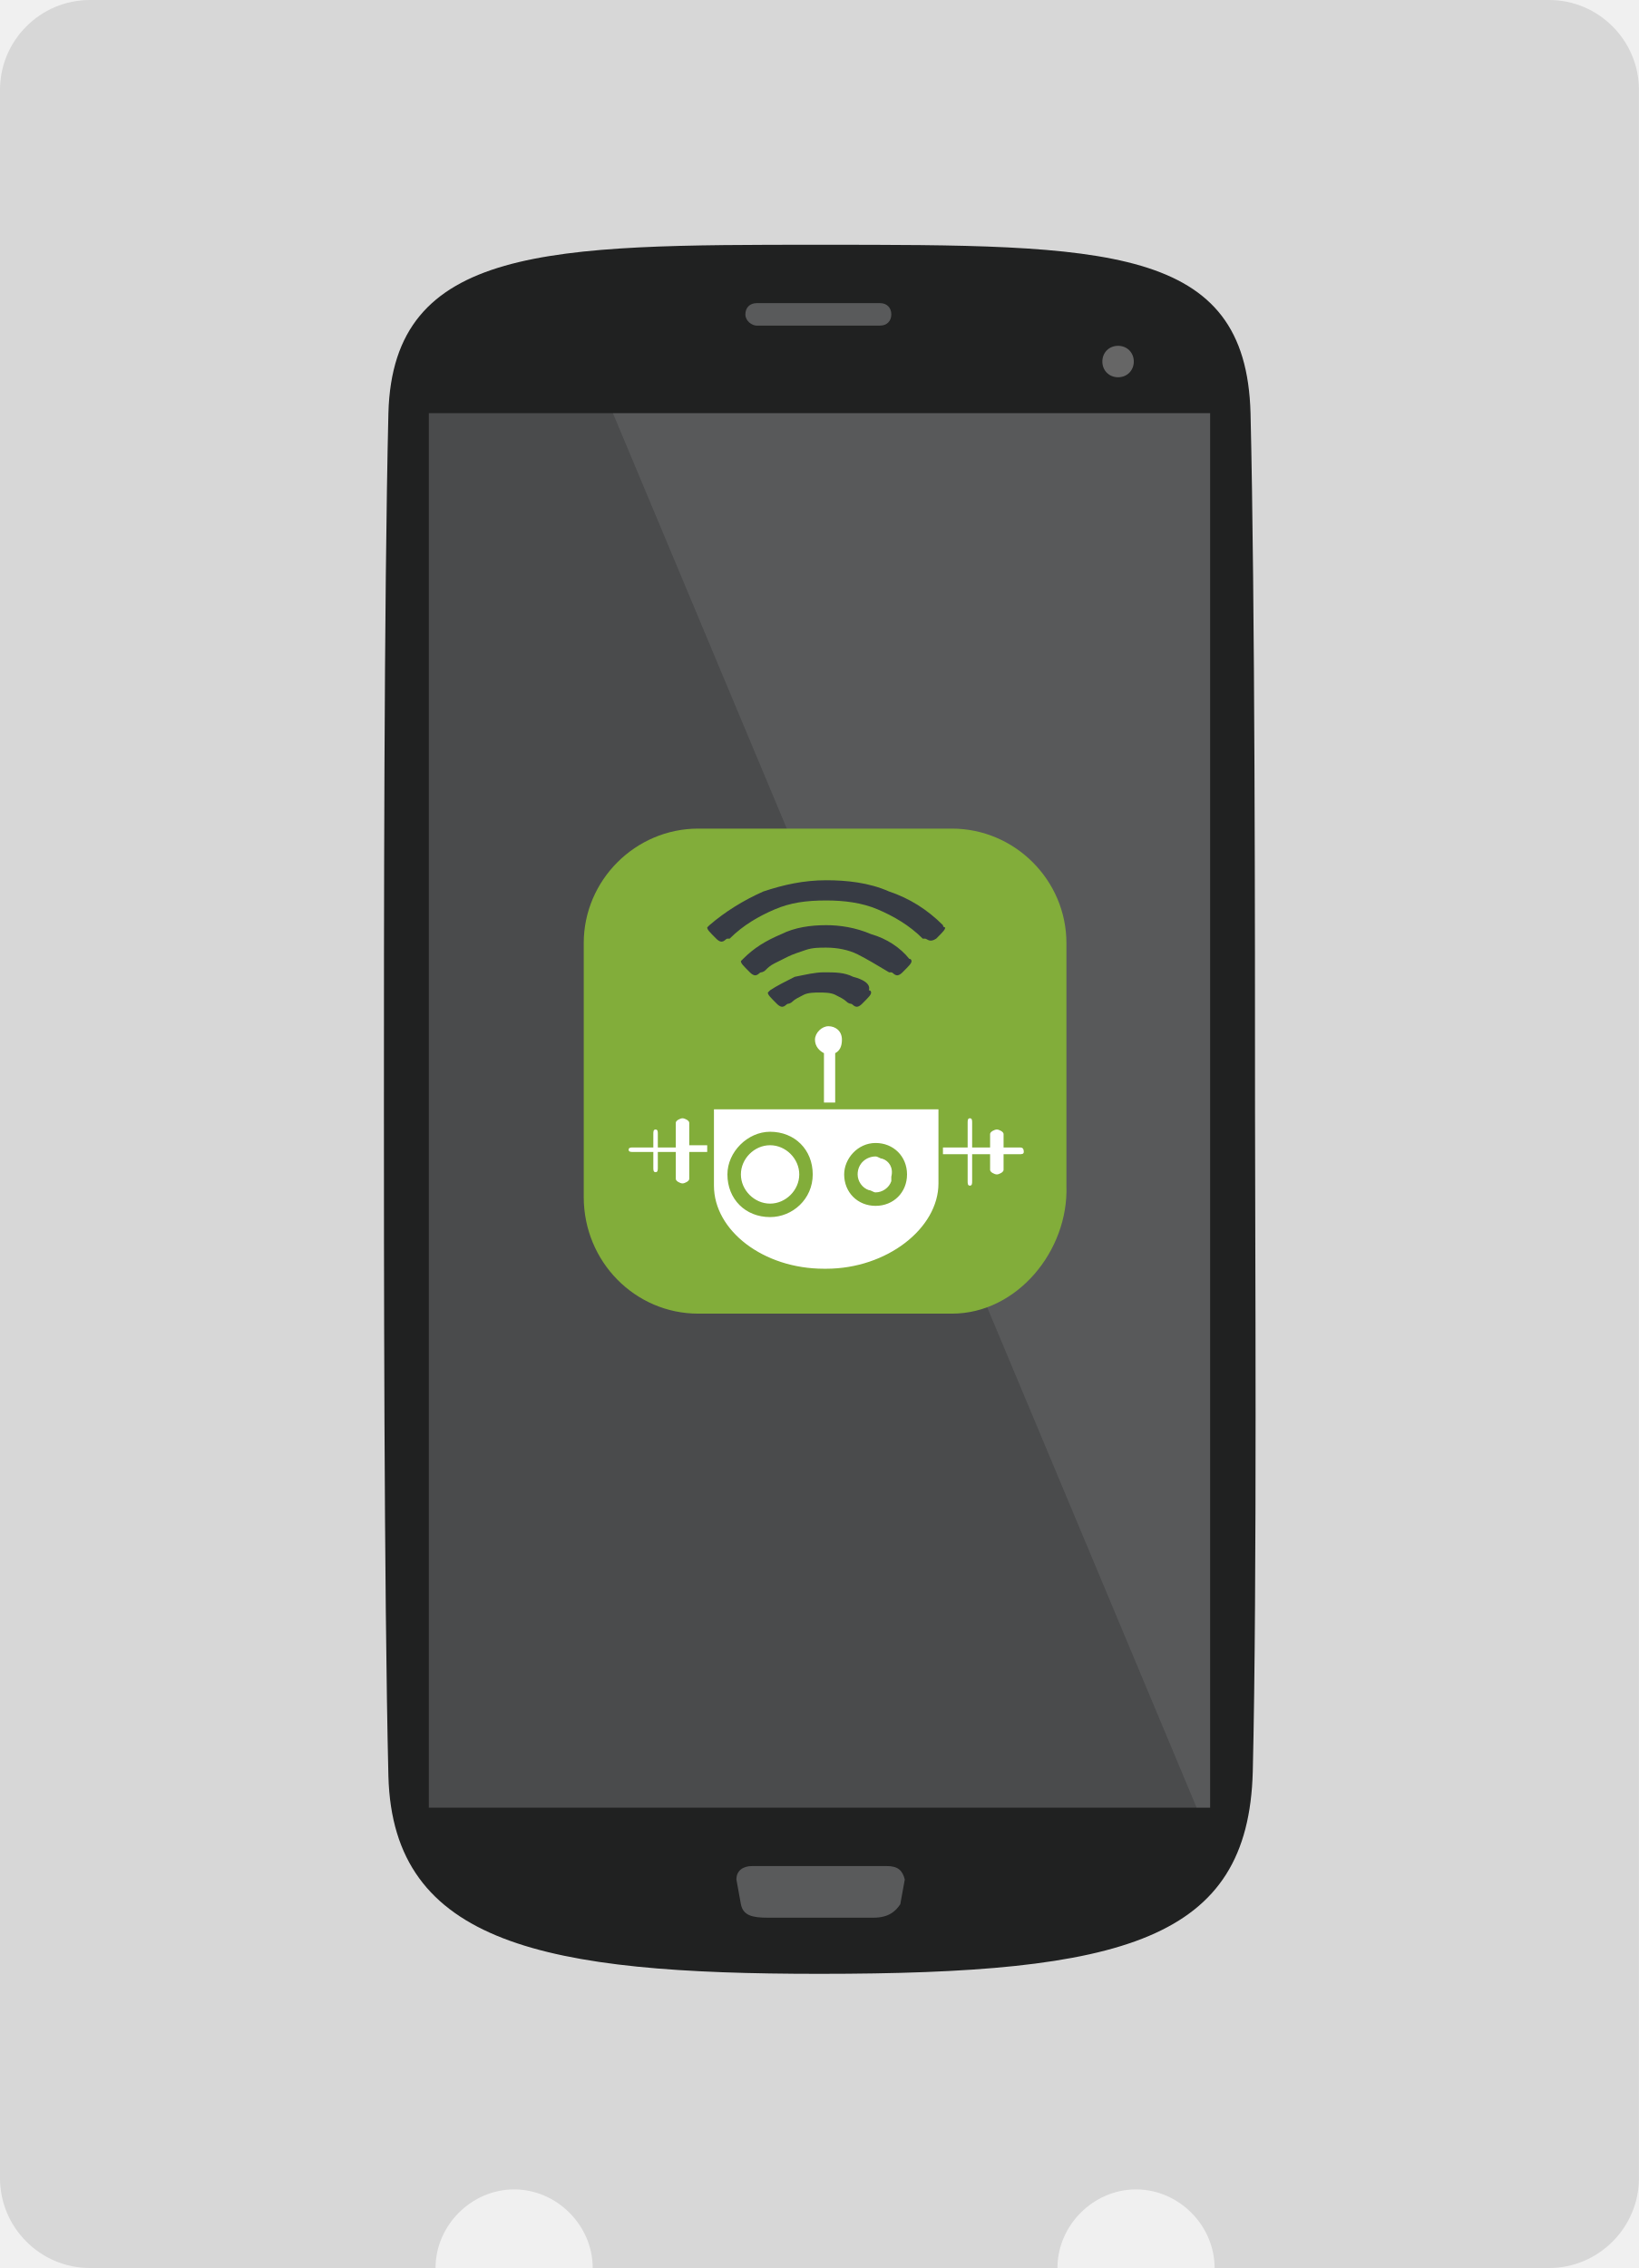
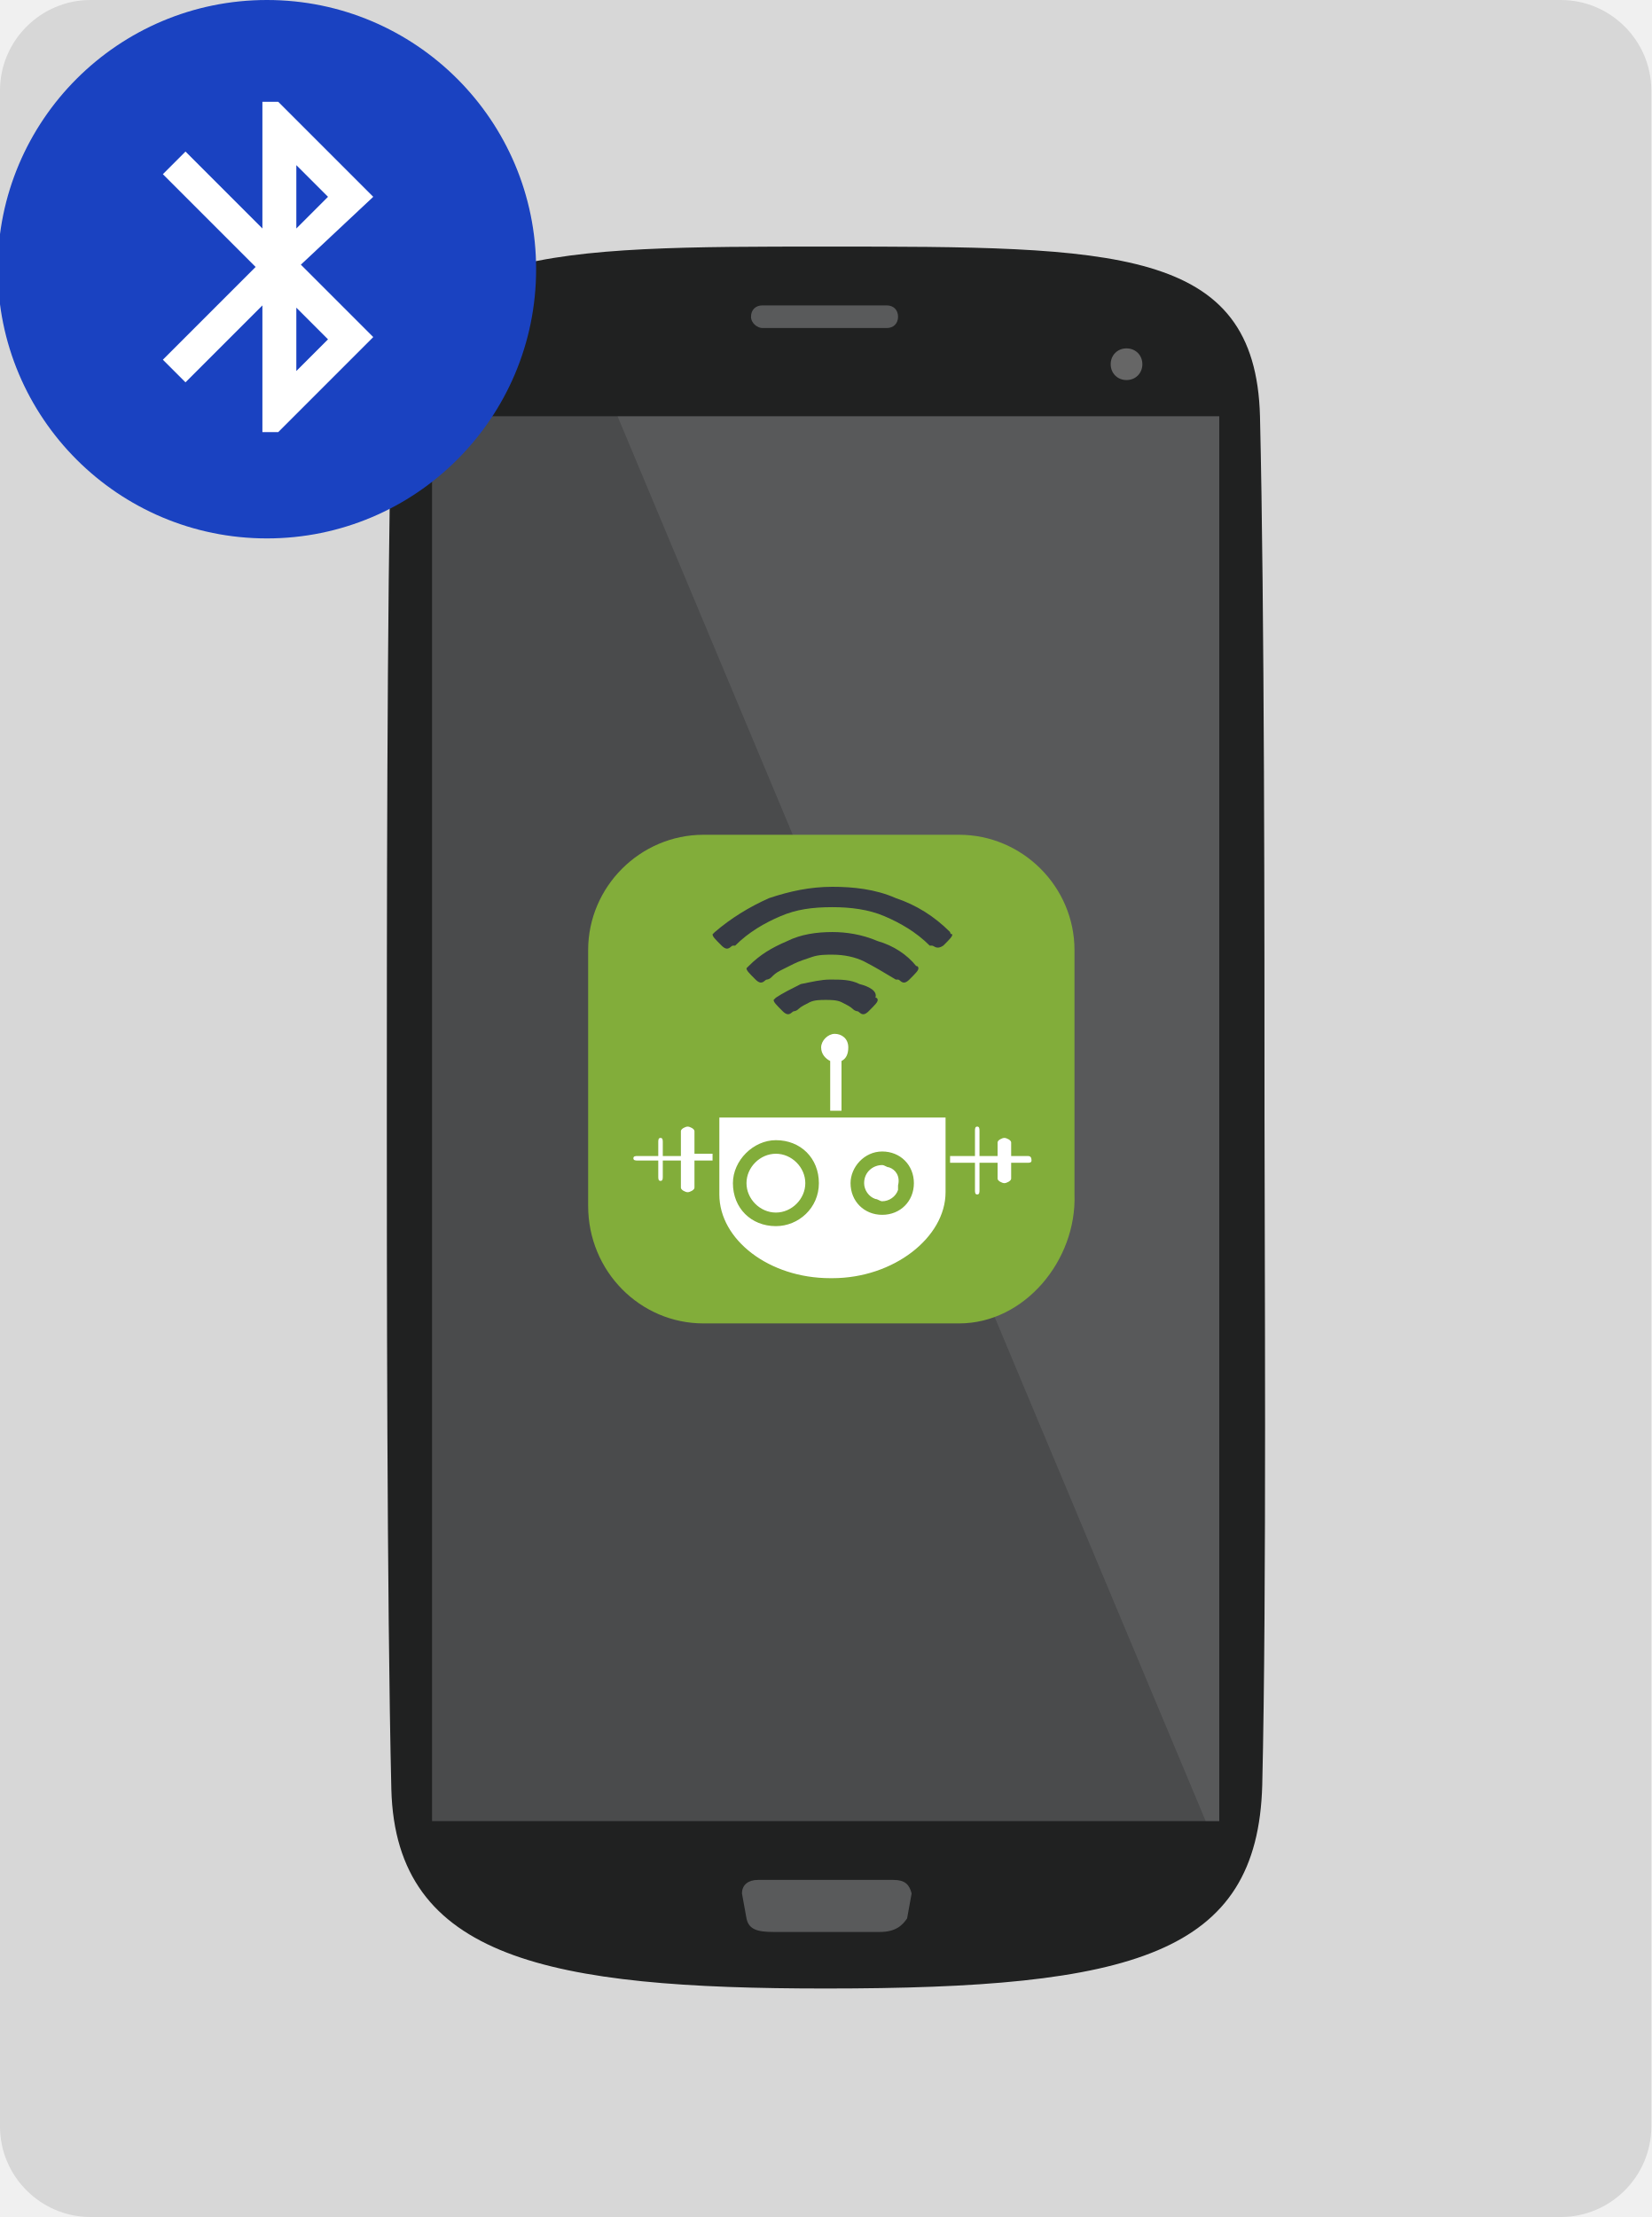
- <svg xmlns="http://www.w3.org/2000/svg" version="1.1" id="svg" x="0px" y="0px" width="73px" height="101px" viewBox="-626.9 334.8 73 101" enable-background="new -626.9 334.8 73 101" xml:space="preserve">
-   <path fill-rule="evenodd" clip-rule="evenodd" fill="#D7D7D7" d="M-557.9,334.8h-65c-2.2,0-4,1.8-4,4v93c0,2.2,1.8,4,4,4h15.4  c0-1.9,1.6-3.5,3.5-3.5c1.9,0,3.5,1.6,3.5,3.5h20.7c0-1.9,1.6-3.5,3.5-3.5c1.9,0,3.5,1.6,3.5,3.5h14.9c2.2,0,4-1.8,4-4v-93  C-553.9,336.6-555.7,334.8-557.9,334.8z" />
+ <svg xmlns="http://www.w3.org/2000/svg" version="1.1" id="svg" x="0px" y="0px" width="73px" height="98px" viewBox="-626.9 334.8 73 98" enable-background="new -626.9 334.8 73 98" xml:space="preserve">
+   <path fill-rule="evenodd" clip-rule="evenodd" fill="#D7D7D7" d="M-557.9,334.8h-65c-2.2,0-4,1.8-4,4v90c0,2.2,1.8,4,4,4h65  c2.2,0,4-1.8,4-4v-90C-553.9,336.6-555.7,334.8-557.9,334.8z" />
  <g>
    <g>
      <path fill-rule="evenodd" clip-rule="evenodd" fill="#202121" d="M-571.1,413.7c-0.2,7.5-5.7,9-19.3,9c-12.2,0-19-1.3-19.2-8.8    c-0.2-8.4-0.2-23.8-0.2-29.7c0-7.9,0-22.6,0.2-31c0.2-7.5,7.2-7.5,19.2-7.5c12.8,0,19,0,19.2,7.5c0.2,8.4,0.2,23.2,0.2,31    C-571,389.6-570.9,405.3-571.1,413.7z" />
    </g>
    <g>
      <path fill-rule="evenodd" clip-rule="evenodd" fill="#4A4B4C" d="M-607.8,353.2h34.8v62.1h-34.8V353.2z" />
      <path opacity="8.000000e-02" fill-rule="evenodd" clip-rule="evenodd" fill="#FFFFFF" d="M-573,353.2v62.1h-0.6l-26-62.1H-573z" />
    </g>
    <path fill-rule="evenodd" clip-rule="evenodd" fill="#666666" d="M-577.1,350.2c0.4,0,0.7,0.3,0.7,0.7c0,0.4-0.3,0.7-0.7,0.7   s-0.7-0.3-0.7-0.7C-577.8,350.5-577.5,350.2-577.1,350.2z" />
    <g>
      <g>
        <path fill-rule="evenodd" clip-rule="evenodd" fill="#595A5B" d="M-587.4,417.9h-6c-0.4,0-0.7,0.2-0.7,0.6l0.2,1.1     c0.1,0.5,0.5,0.6,1.2,0.6h4.7c0.7,0,1-0.3,1.2-0.6l0.2-1.1C-586.7,418.1-586.9,417.9-587.4,417.9z M-593.2,349.3h5.5     c0.3,0,0.5-0.2,0.5-0.5s-0.2-0.5-0.5-0.5h-5.5c-0.3,0-0.5,0.2-0.5,0.5S-593.4,349.3-593.2,349.3z" />
      </g>
    </g>
  </g>
  <g>
    <polygon fill="#FFFFFF" points="-581.3,391.4 -598.9,391.6 -599.6,380 -580.7,380  " />
    <path fill="#82AD3A" d="M-584.5,393.3h-11.3c-2.8,0-5.1-2.3-5.1-5.2v-11.3c0-2.8,2.3-5.1,5.1-5.1h11.3c2.8,0,5.1,2.3,5.1,5.1v10.8   C-579.3,390.5-581.6,393.3-584.5,393.3z M-595.1,385.9v0.3v1.4c0,2,2.2,3.7,4.9,3.7h0.1c2.7,0,5-1.8,5-3.8v-1.3v-0.4v-1.6h-10   V385.9z M-589.4,381.1c0-0.4-0.3-0.6-0.6-0.6s-0.6,0.3-0.6,0.6c0,0.3,0.2,0.5,0.4,0.6v2.2h0.5v-2.2   C-589.5,381.6-589.4,381.4-589.4,381.1z M-596.2,385.9v-1.1c0-0.1-0.2-0.2-0.3-0.2c-0.1,0-0.3,0.1-0.3,0.2v1.1h-0.8v-0.6   c0-0.1,0-0.2-0.1-0.2c-0.1,0-0.1,0.1-0.1,0.2v0.6h-0.9c-0.1,0-0.2,0-0.2,0.1c0,0.1,0.1,0.1,0.2,0.1h0.9v0.7c0,0.1,0,0.2,0.1,0.2   c0.1,0,0.1-0.1,0.1-0.2v-0.7h0.8v1.2c0,0.1,0.2,0.2,0.3,0.2c0.1,0,0.3-0.1,0.3-0.2v-1.2h0.8v-0.3H-596.2z M-581.5,385.9h-0.7v-0.6   c0-0.1-0.2-0.2-0.3-0.2c-0.1,0-0.3,0.1-0.3,0.2v0.6h-0.8v-1.1c0-0.1,0-0.2-0.1-0.2c-0.1,0-0.1,0.1-0.1,0.2v1.1h-1.1v0.3h1.1v1.2   c0,0.1,0,0.2,0.1,0.2c0.1,0,0.1-0.1,0.1-0.2v-1.2h0.8v0.7c0,0.1,0.2,0.2,0.3,0.2c0.1,0,0.3-0.1,0.3-0.2v-0.7h0.7   c0.1,0,0.2,0,0.2-0.1C-581.3,385.9-581.4,385.9-581.5,385.9z M-587.9,388.5c-0.8,0-1.4-0.6-1.4-1.4c0-0.7,0.6-1.4,1.4-1.4   c0.8,0,1.4,0.6,1.4,1.4C-586.5,387.9-587.1,388.5-587.9,388.5z M-587.6,386.4c-0.1,0-0.2-0.1-0.3-0.1c-0.4,0-0.8,0.3-0.8,0.8   c0,0.3,0.2,0.6,0.5,0.7c0.1,0,0.2,0.1,0.3,0.1c0.3,0,0.6-0.2,0.7-0.5c0,0,0,0,0,0c0,0,0,0,0-0.1c0,0,0,0,0,0c0,0,0,0,0-0.1   c0,0,0,0,0,0c0,0,0,0,0,0c0,0,0,0,0,0C-587.1,386.8-587.3,386.5-587.6,386.4z M-587.1,387.1c0-0.3-0.2-0.6-0.5-0.7   C-587.3,386.5-587.1,386.8-587.1,387.1z M-592.6,389c-1.1,0-1.9-0.8-1.9-1.9c0-1,0.9-1.9,1.9-1.9c1.1,0,1.9,0.8,1.9,1.9   C-590.7,388.2-591.6,389-592.6,389z M-592.6,385.8c-0.7,0-1.3,0.6-1.3,1.3s0.6,1.3,1.3,1.3c0.7,0,1.3-0.6,1.3-1.3   S-591.9,385.8-592.6,385.8z" />
    <g>
      <g>
        <path fill="#373B44" d="M-588.9,378.3c-0.4-0.2-0.8-0.2-1.3-0.2c-0.4,0-0.8,0.1-1.3,0.2c-0.4,0.2-0.8,0.4-1.1,0.6     c0,0-0.1,0.1-0.1,0.1c0,0.1,0.1,0.2,0.4,0.5c0.3,0.3,0.4,0,0.5,0c0,0,0.1,0,0.2-0.1c0.1-0.1,0.3-0.2,0.5-0.3     c0.2-0.1,0.5-0.1,0.7-0.1c0.2,0,0.5,0,0.7,0.1c0.2,0.1,0.4,0.2,0.5,0.3c0.1,0.1,0.2,0.1,0.2,0.1c0.1,0,0.2,0.3,0.5,0     s0.4-0.4,0.4-0.5c0,0,0-0.1-0.1-0.1C-588.1,378.6-588.5,378.4-588.9,378.3z M-588.1,376.4c-0.7-0.3-1.4-0.4-2-0.4     c-0.7,0-1.4,0.1-2,0.4c-0.7,0.3-1.2,0.6-1.7,1.1c0,0-0.1,0.1-0.1,0.1c0,0.1,0.1,0.2,0.4,0.5c0.3,0.3,0.4,0,0.5,0     c0,0,0.1,0,0.2-0.1c0.1-0.1,0.2-0.2,0.4-0.3c0.2-0.1,0.4-0.2,0.6-0.3c0.2-0.1,0.5-0.2,0.8-0.3c0.3-0.1,0.6-0.1,0.9-0.1     c0.5,0,1,0.1,1.4,0.3c0.4,0.2,0.9,0.5,1.4,0.8c0,0,0.1,0,0.1,0c0.1,0,0.2,0.3,0.5,0c0.3-0.3,0.4-0.4,0.4-0.5c0,0,0-0.1-0.1-0.1     C-586.8,377-587.4,376.6-588.1,376.4z M-584.9,376c-0.7-0.7-1.5-1.2-2.4-1.5c-0.9-0.4-1.9-0.5-2.8-0.5c-1,0-1.9,0.2-2.8,0.5     c-0.9,0.4-1.7,0.9-2.4,1.5c0,0-0.1,0.1-0.1,0.1c0,0.1,0.1,0.2,0.4,0.5c0.3,0.3,0.4,0,0.5,0c0,0,0.1,0,0.1,0c0.6-0.6,1.3-1,2-1.3     c0.7-0.3,1.4-0.4,2.3-0.4c0.8,0,1.6,0.1,2.3,0.4c0.7,0.3,1.4,0.7,2,1.3c0,0,0.1,0,0.1,0c0.1,0,0.2,0.2,0.5,0     c0.3-0.3,0.4-0.4,0.4-0.5C-584.9,376.1-584.9,376-584.9,376z" />
      </g>
    </g>
  </g>
+   <g>
+     <circle fill="#1A42C1" cx="-615.1" cy="346.7" r="11.9" />
+   </g>
+   <g>
+     <path fill="#FFFFFF" d="M-610.4,343.5l-4.2-4.2h-0.7v5.6l-3.4-3.4l-1,1l4.1,4.1l-4.1,4.1l1,1l3.4-3.4v5.6h0.7l4.2-4.2l-3.2-3.2   L-610.4,343.5z M-613.8,342.1l1.4,1.4l-1.4,1.4V342.1z M-612.4,349.8l-1.4,1.4v-2.8L-612.4,349.8z M-612.4,349.8" />
+   </g>
</svg>
